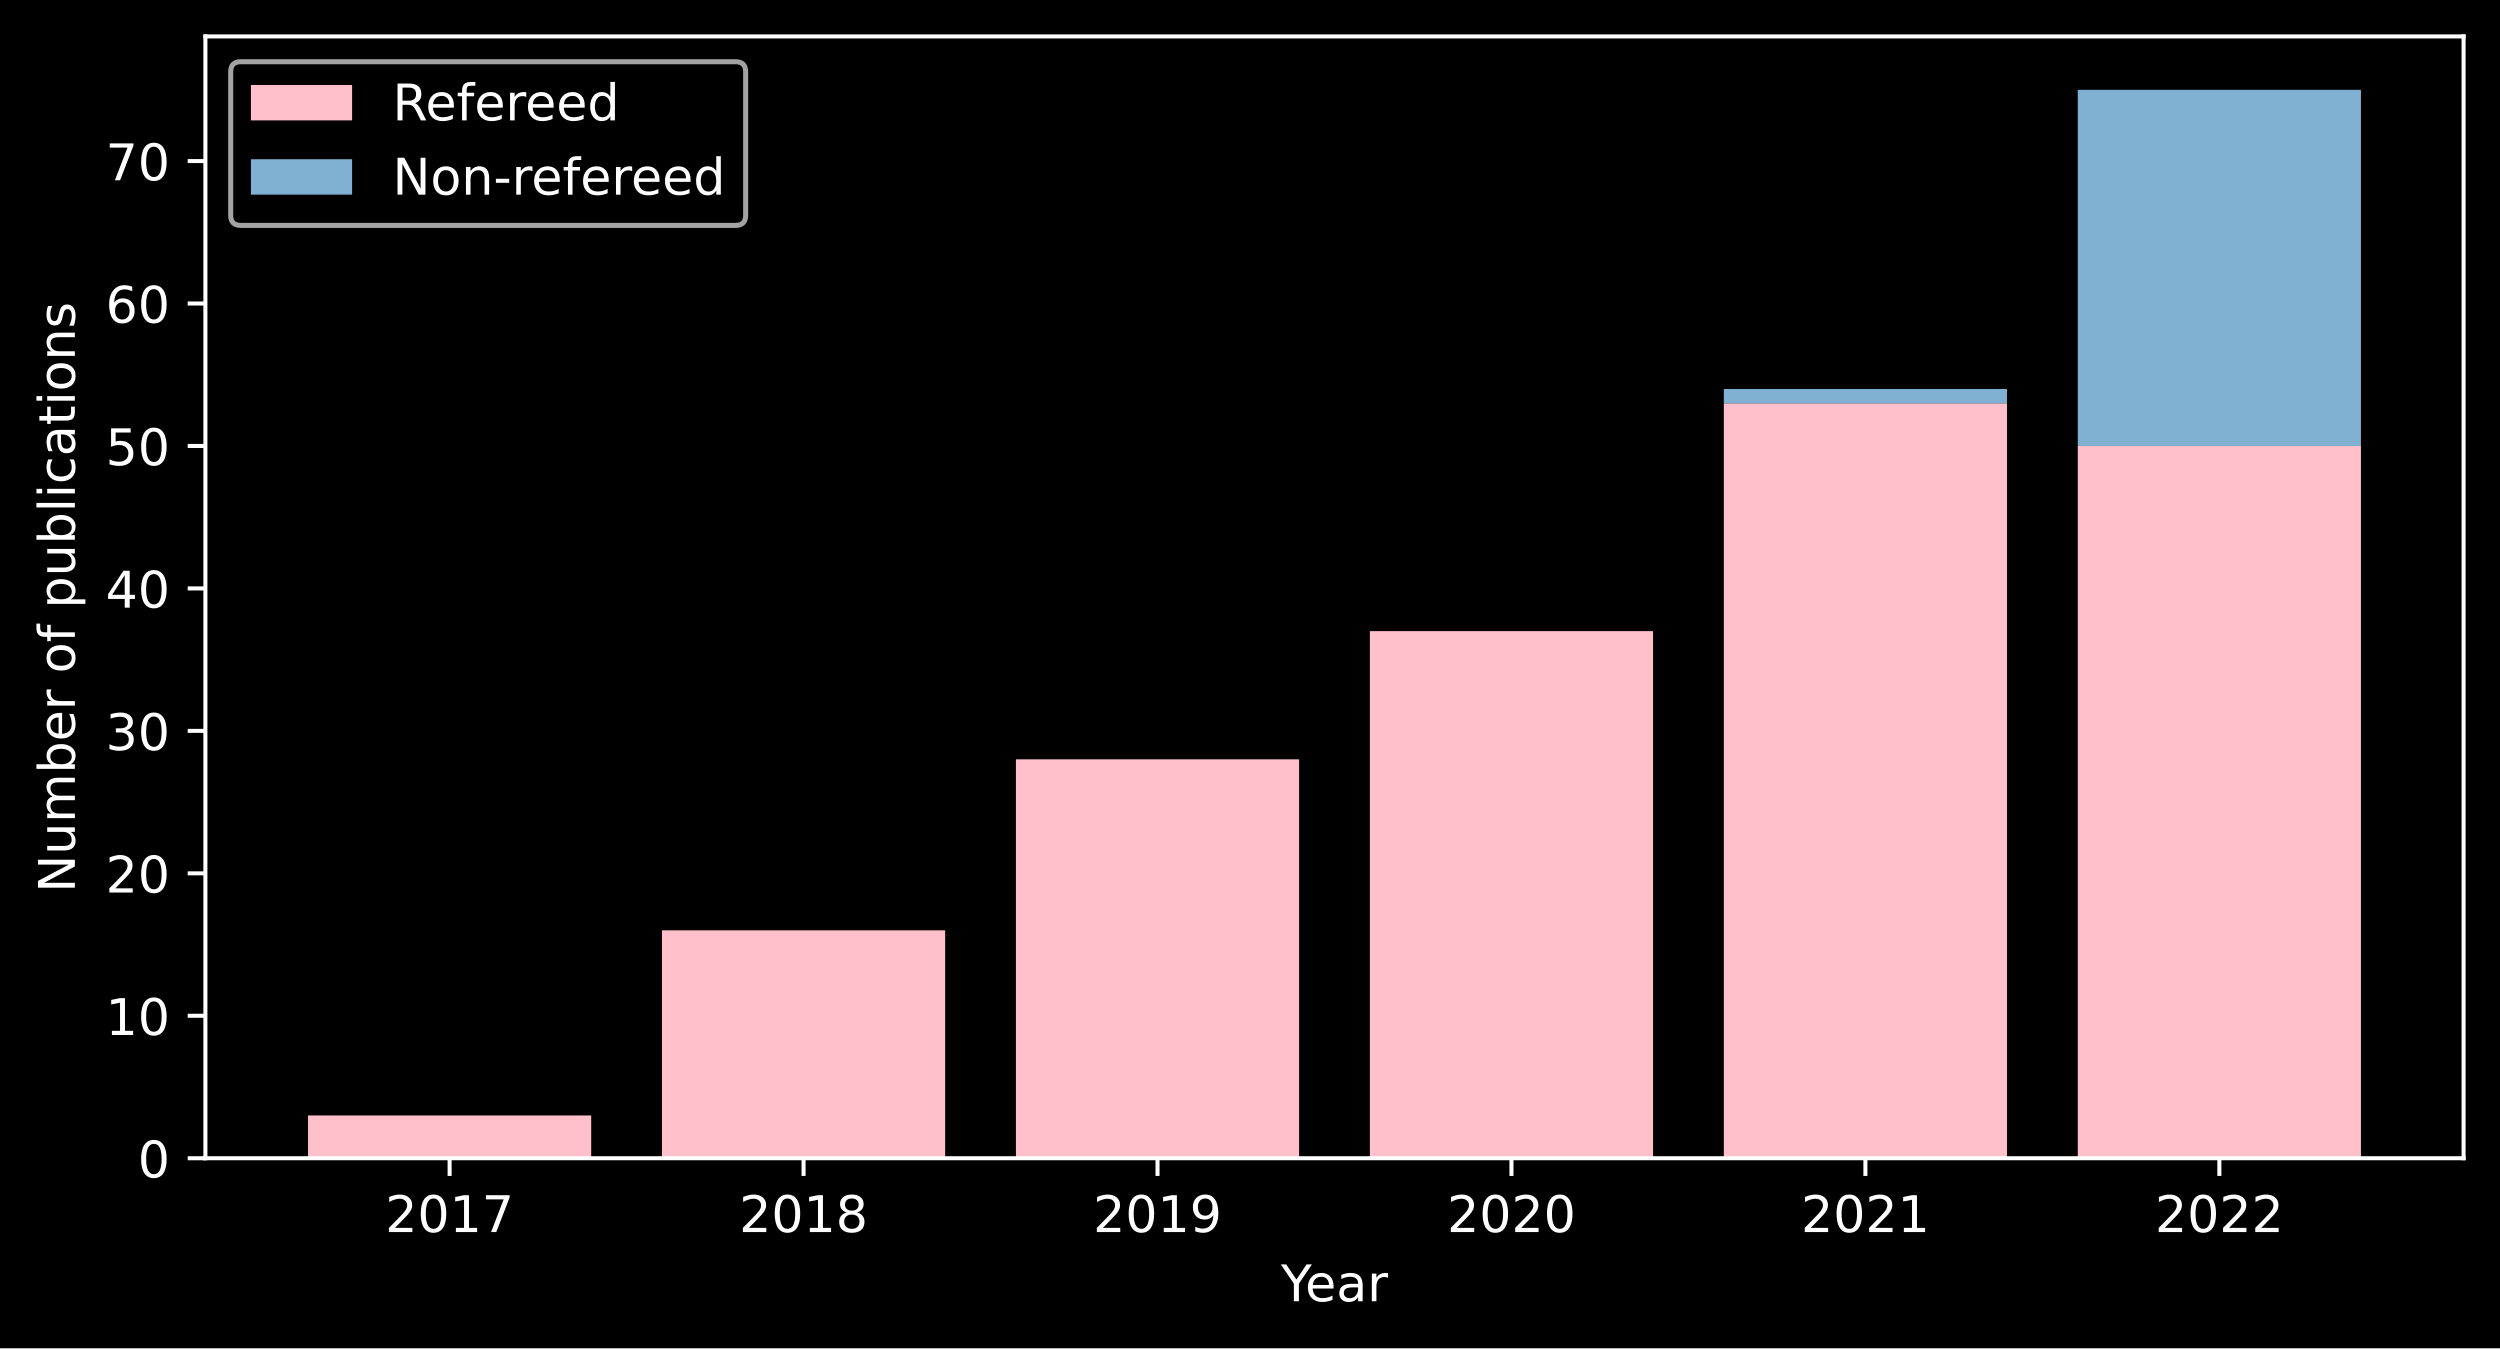
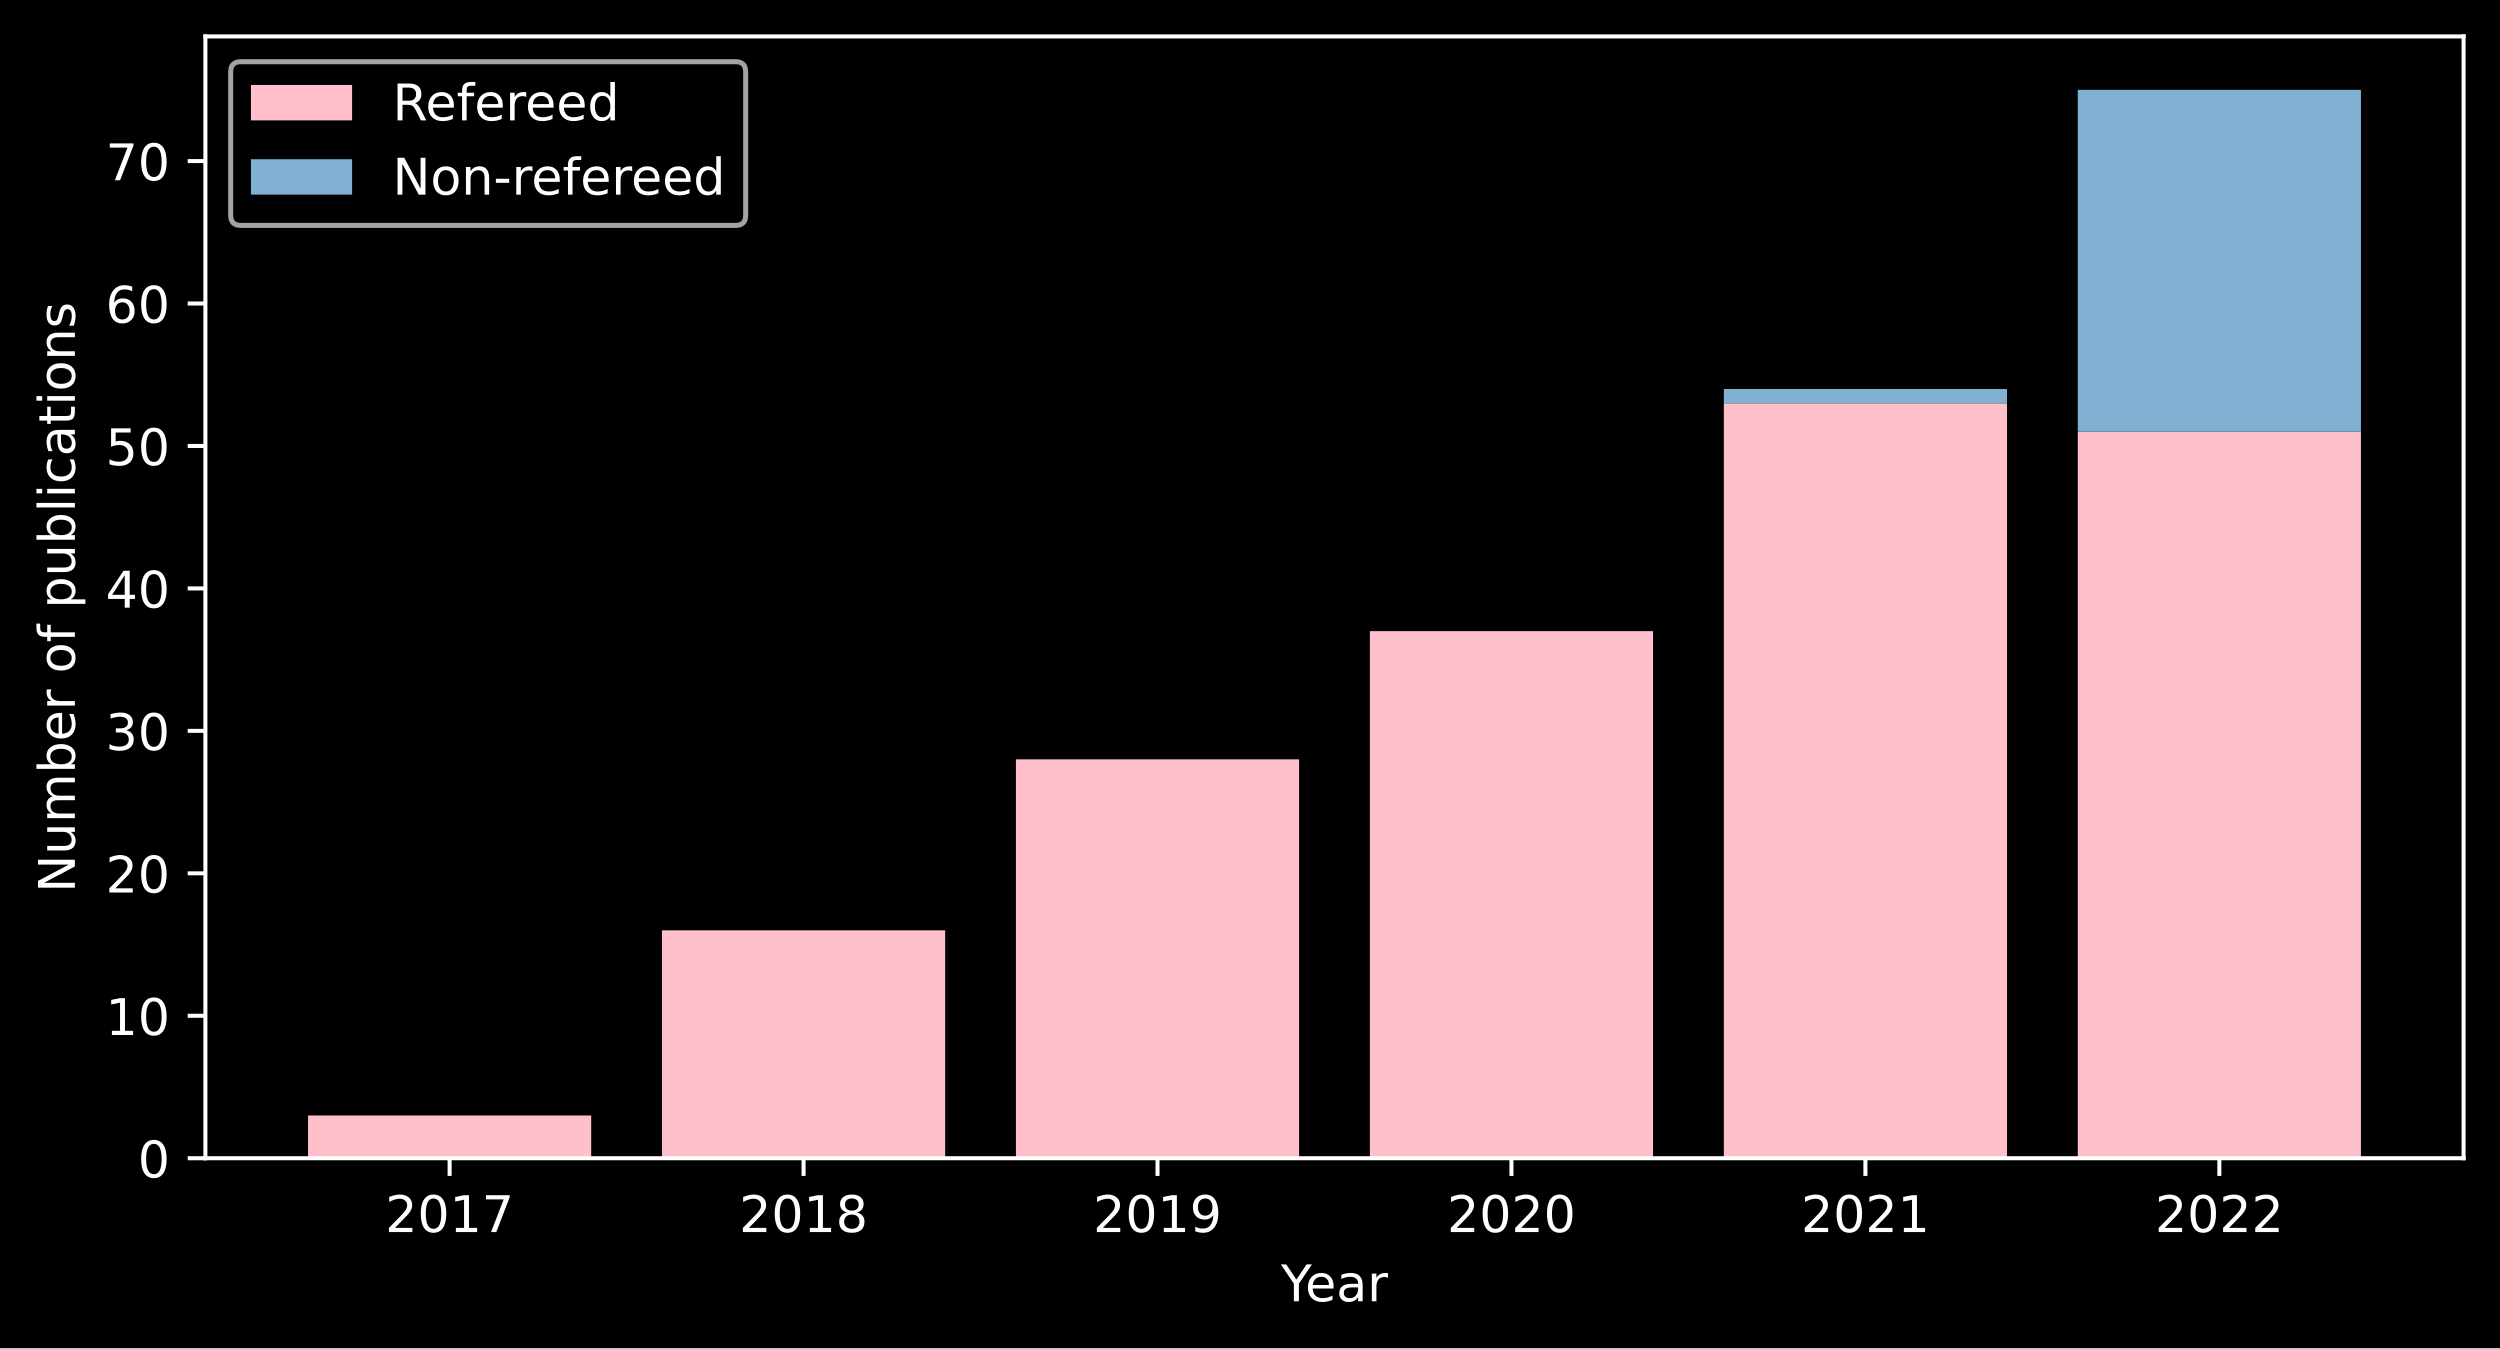
<svg xmlns="http://www.w3.org/2000/svg" xmlns:xlink="http://www.w3.org/1999/xlink" width="494.203pt" height="266.516pt" viewBox="0 0 494.203 266.516" version="1.1">
  <defs>
    <style type="text/css">*{stroke-linejoin: round; stroke-linecap: butt}</style>
  </defs>
  <g id="figure_1">
    <g id="patch_1">
      <path d="M 0 266.516  L 494.203 266.516  L 494.203 0  L 0 0  z " />
    </g>
    <g id="axes_1">
      <g id="patch_2">
        <path d="M 40.603 228.96  L 487.003 228.96  L 487.003 7.2  L 40.603 7.2  z " />
      </g>
      <g id="patch_3">
-         <path d="M 410.737 228.96  L 466.712 228.96  L 466.712 88.16  L 410.737 88.16  z " clip-path="url(#p6aecb331ea)" style="fill: #ffc0cb" />
+         <path d="M 410.737 228.96  L 466.712 228.96  L 466.712 85.344  L 410.737 85.344  z " clip-path="url(#pcb914107e5)" style="fill: #ffc0cb" />
      </g>
      <g id="patch_4">
-         <path d="M 340.769 228.96  L 396.744 228.96  L 396.744 79.712  L 340.769 79.712  z " clip-path="url(#p6aecb331ea)" style="fill: #ffc0cb" />
+         <path d="M 340.769 228.96  L 396.744 228.96  L 396.744 79.712  L 340.769 79.712  z " clip-path="url(#pcb914107e5)" style="fill: #ffc0cb" />
      </g>
      <g id="patch_5">
-         <path d="M 270.8 228.96  L 326.775 228.96  L 326.775 124.768  L 270.8 124.768  z " clip-path="url(#p6aecb331ea)" style="fill: #ffc0cb" />
+         <path d="M 270.8 228.96  L 326.775 228.96  L 326.775 124.768  L 270.8 124.768  z " clip-path="url(#pcb914107e5)" style="fill: #ffc0cb" />
      </g>
      <g id="patch_6">
-         <path d="M 200.831 228.96  L 256.806 228.96  L 256.806 150.112  L 200.831 150.112  z " clip-path="url(#p6aecb331ea)" style="fill: #ffc0cb" />
+         <path d="M 200.831 228.96  L 256.806 228.96  L 256.806 150.112  L 200.831 150.112  z " clip-path="url(#pcb914107e5)" style="fill: #ffc0cb" />
      </g>
      <g id="patch_7">
-         <path d="M 130.863 228.96  L 186.838 228.96  L 186.838 183.904  L 130.863 183.904  z " clip-path="url(#p6aecb331ea)" style="fill: #ffc0cb" />
+         <path d="M 130.863 228.96  L 186.838 228.96  L 186.838 183.904  L 130.863 183.904  z " clip-path="url(#pcb914107e5)" style="fill: #ffc0cb" />
      </g>
      <g id="patch_8">
-         <path d="M 60.894 228.96  L 116.869 228.96  L 116.869 220.512  L 60.894 220.512  z " clip-path="url(#p6aecb331ea)" style="fill: #ffc0cb" />
+         <path d="M 60.894 228.96  L 116.869 228.96  L 116.869 220.512  L 60.894 220.512  z " clip-path="url(#pcb914107e5)" style="fill: #ffc0cb" />
      </g>
      <g id="patch_9">
-         <path d="M 410.737 88.16  L 466.712 88.16  L 466.712 17.76  L 410.737 17.76  z " clip-path="url(#p6aecb331ea)" style="fill: #81b1d2" />
+         <path d="M 410.737 85.344  L 466.712 85.344  L 466.712 17.76  L 410.737 17.76  z " clip-path="url(#pcb914107e5)" style="fill: #81b1d2" />
      </g>
      <g id="patch_10">
-         <path d="M 340.769 79.712  L 396.744 79.712  L 396.744 76.896  L 340.769 76.896  z " clip-path="url(#p6aecb331ea)" style="fill: #81b1d2" />
+         <path d="M 340.769 79.712  L 396.744 79.712  L 396.744 76.896  L 340.769 76.896  z " clip-path="url(#pcb914107e5)" style="fill: #81b1d2" />
      </g>
      <g id="patch_11">
-         <path d="M 270.8 124.768  L 326.775 124.768  L 326.775 124.768  L 270.8 124.768  z " clip-path="url(#p6aecb331ea)" style="fill: #81b1d2" />
+         <path d="M 270.8 124.768  L 326.775 124.768  L 326.775 124.768  L 270.8 124.768  z " clip-path="url(#pcb914107e5)" style="fill: #81b1d2" />
      </g>
      <g id="patch_12">
-         <path d="M 200.831 150.112  L 256.806 150.112  L 256.806 150.112  L 200.831 150.112  z " clip-path="url(#p6aecb331ea)" style="fill: #81b1d2" />
+         <path d="M 200.831 150.112  L 256.806 150.112  L 256.806 150.112  L 200.831 150.112  z " clip-path="url(#pcb914107e5)" style="fill: #81b1d2" />
      </g>
      <g id="patch_13">
-         <path d="M 130.863 183.904  L 186.838 183.904  L 186.838 183.904  L 130.863 183.904  z " clip-path="url(#p6aecb331ea)" style="fill: #81b1d2" />
+         <path d="M 130.863 183.904  L 186.838 183.904  L 186.838 183.904  L 130.863 183.904  z " clip-path="url(#pcb914107e5)" style="fill: #81b1d2" />
      </g>
      <g id="patch_14">
-         <path d="M 60.894 220.512  L 116.869 220.512  L 116.869 220.512  L 60.894 220.512  z " clip-path="url(#p6aecb331ea)" style="fill: #81b1d2" />
+         <path d="M 60.894 220.512  L 116.869 220.512  L 116.869 220.512  L 60.894 220.512  z " clip-path="url(#pcb914107e5)" style="fill: #81b1d2" />
      </g>
      <g id="matplotlib.axis_1">
        <g id="xtick_1">
          <g id="line2d_1">
            <defs>
-               <path id="m71050b31bb" d="M 0 0  L 0 3.5  " style="stroke: #ffffff; stroke-width: 0.8" />
-             </defs>
-             <g>
-               <use xlink:href="#m71050b31bb" x="438.725" y="228.96" style="fill: #ffffff; stroke: #ffffff; stroke-width: 0.8" />
+               <path id="mb4761037b7" d="M 0 0  L 0 3.5  " style="stroke: #ffffff; stroke-width: 0.8" />
+             </defs>
+             <g>
+               <use xlink:href="#mb4761037b7" x="438.725" y="228.96" style="fill: #ffffff; stroke: #ffffff; stroke-width: 0.8" />
            </g>
          </g>
          <g id="text_1">
            <g style="fill: #ffffff" transform="translate(425.9998 243.5584) scale(0.1 -0.1)">
              <defs>
                <path id="DejaVuSans-32" d="M 1228 531  L 3431 531  L 3431 0  L 469 0  L 469 531  Q 828 903 1448 1529  Q 2069 2156 2228 2338  Q 2531 2678 2651 2914  Q 2772 3150 2772 3378  Q 2772 3750 2511 3984  Q 2250 4219 1831 4219  Q 1534 4219 1204 4116  Q 875 4013 500 3803  L 500 4441  Q 881 4594 1212 4672  Q 1544 4750 1819 4750  Q 2544 4750 2975 4387  Q 3406 4025 3406 3419  Q 3406 3131 3298 2873  Q 3191 2616 2906 2266  Q 2828 2175 2409 1742  Q 1991 1309 1228 531  z " transform="scale(0.015625)" />
                <path id="DejaVuSans-30" d="M 2034 4250  Q 1547 4250 1301 3770  Q 1056 3291 1056 2328  Q 1056 1369 1301 889  Q 1547 409 2034 409  Q 2525 409 2770 889  Q 3016 1369 3016 2328  Q 3016 3291 2770 3770  Q 2525 4250 2034 4250  z M 2034 4750  Q 2819 4750 3233 4129  Q 3647 3509 3647 2328  Q 3647 1150 3233 529  Q 2819 -91 2034 -91  Q 1250 -91 836 529  Q 422 1150 422 2328  Q 422 3509 836 4129  Q 1250 4750 2034 4750  z " transform="scale(0.015625)" />
              </defs>
              <use xlink:href="#DejaVuSans-32" />
              <use xlink:href="#DejaVuSans-30" x="63.623" />
              <use xlink:href="#DejaVuSans-32" x="127.246" />
              <use xlink:href="#DejaVuSans-32" x="190.869" />
            </g>
          </g>
        </g>
        <g id="xtick_2">
          <g id="line2d_2">
            <g>
-               <use xlink:href="#m71050b31bb" x="368.756" y="228.96" style="fill: #ffffff; stroke: #ffffff; stroke-width: 0.8" />
+               <use xlink:href="#mb4761037b7" x="368.756" y="228.96" style="fill: #ffffff; stroke: #ffffff; stroke-width: 0.8" />
            </g>
          </g>
          <g id="text_2">
            <g style="fill: #ffffff" transform="translate(356.0311 243.5584) scale(0.1 -0.1)">
              <defs>
                <path id="DejaVuSans-31" d="M 794 531  L 1825 531  L 1825 4091  L 703 3866  L 703 4441  L 1819 4666  L 2450 4666  L 2450 531  L 3481 531  L 3481 0  L 794 0  L 794 531  z " transform="scale(0.015625)" />
              </defs>
              <use xlink:href="#DejaVuSans-32" />
              <use xlink:href="#DejaVuSans-30" x="63.623" />
              <use xlink:href="#DejaVuSans-32" x="127.246" />
              <use xlink:href="#DejaVuSans-31" x="190.869" />
            </g>
          </g>
        </g>
        <g id="xtick_3">
          <g id="line2d_3">
            <g>
-               <use xlink:href="#m71050b31bb" x="298.787" y="228.96" style="fill: #ffffff; stroke: #ffffff; stroke-width: 0.8" />
+               <use xlink:href="#mb4761037b7" x="298.787" y="228.96" style="fill: #ffffff; stroke: #ffffff; stroke-width: 0.8" />
            </g>
          </g>
          <g id="text_3">
            <g style="fill: #ffffff" transform="translate(286.0625 243.5584) scale(0.1 -0.1)">
              <use xlink:href="#DejaVuSans-32" />
              <use xlink:href="#DejaVuSans-30" x="63.623" />
              <use xlink:href="#DejaVuSans-32" x="127.246" />
              <use xlink:href="#DejaVuSans-30" x="190.869" />
            </g>
          </g>
        </g>
        <g id="xtick_4">
          <g id="line2d_4">
            <g>
-               <use xlink:href="#m71050b31bb" x="228.819" y="228.96" style="fill: #ffffff; stroke: #ffffff; stroke-width: 0.8" />
+               <use xlink:href="#mb4761037b7" x="228.819" y="228.96" style="fill: #ffffff; stroke: #ffffff; stroke-width: 0.8" />
            </g>
          </g>
          <g id="text_4">
            <g style="fill: #ffffff" transform="translate(216.0938 243.5584) scale(0.1 -0.1)">
              <defs>
                <path id="DejaVuSans-39" d="M 703 97  L 703 672  Q 941 559 1184 500  Q 1428 441 1663 441  Q 2288 441 2617 861  Q 2947 1281 2994 2138  Q 2813 1869 2534 1725  Q 2256 1581 1919 1581  Q 1219 1581 811 2004  Q 403 2428 403 3163  Q 403 3881 828 4315  Q 1253 4750 1959 4750  Q 2769 4750 3195 4129  Q 3622 3509 3622 2328  Q 3622 1225 3098 567  Q 2575 -91 1691 -91  Q 1453 -91 1209 -44  Q 966 3 703 97  z M 1959 2075  Q 2384 2075 2632 2365  Q 2881 2656 2881 3163  Q 2881 3666 2632 3958  Q 2384 4250 1959 4250  Q 1534 4250 1286 3958  Q 1038 3666 1038 3163  Q 1038 2656 1286 2365  Q 1534 2075 1959 2075  z " transform="scale(0.015625)" />
              </defs>
              <use xlink:href="#DejaVuSans-32" />
              <use xlink:href="#DejaVuSans-30" x="63.623" />
              <use xlink:href="#DejaVuSans-31" x="127.246" />
              <use xlink:href="#DejaVuSans-39" x="190.869" />
            </g>
          </g>
        </g>
        <g id="xtick_5">
          <g id="line2d_5">
            <g>
-               <use xlink:href="#m71050b31bb" x="158.85" y="228.96" style="fill: #ffffff; stroke: #ffffff; stroke-width: 0.8" />
+               <use xlink:href="#mb4761037b7" x="158.85" y="228.96" style="fill: #ffffff; stroke: #ffffff; stroke-width: 0.8" />
            </g>
          </g>
          <g id="text_5">
            <g style="fill: #ffffff" transform="translate(146.1251 243.5584) scale(0.1 -0.1)">
              <defs>
                <path id="DejaVuSans-38" d="M 2034 2216  Q 1584 2216 1326 1975  Q 1069 1734 1069 1313  Q 1069 891 1326 650  Q 1584 409 2034 409  Q 2484 409 2743 651  Q 3003 894 3003 1313  Q 3003 1734 2745 1975  Q 2488 2216 2034 2216  z M 1403 2484  Q 997 2584 770 2862  Q 544 3141 544 3541  Q 544 4100 942 4425  Q 1341 4750 2034 4750  Q 2731 4750 3128 4425  Q 3525 4100 3525 3541  Q 3525 3141 3298 2862  Q 3072 2584 2669 2484  Q 3125 2378 3379 2068  Q 3634 1759 3634 1313  Q 3634 634 3220 271  Q 2806 -91 2034 -91  Q 1263 -91 848 271  Q 434 634 434 1313  Q 434 1759 690 2068  Q 947 2378 1403 2484  z M 1172 3481  Q 1172 3119 1398 2916  Q 1625 2713 2034 2713  Q 2441 2713 2670 2916  Q 2900 3119 2900 3481  Q 2900 3844 2670 4047  Q 2441 4250 2034 4250  Q 1625 4250 1398 4047  Q 1172 3844 1172 3481  z " transform="scale(0.015625)" />
              </defs>
              <use xlink:href="#DejaVuSans-32" />
              <use xlink:href="#DejaVuSans-30" x="63.623" />
              <use xlink:href="#DejaVuSans-31" x="127.246" />
              <use xlink:href="#DejaVuSans-38" x="190.869" />
            </g>
          </g>
        </g>
        <g id="xtick_6">
          <g id="line2d_6">
            <g>
-               <use xlink:href="#m71050b31bb" x="88.881" y="228.96" style="fill: #ffffff; stroke: #ffffff; stroke-width: 0.8" />
+               <use xlink:href="#mb4761037b7" x="88.881" y="228.96" style="fill: #ffffff; stroke: #ffffff; stroke-width: 0.8" />
            </g>
          </g>
          <g id="text_6">
            <g style="fill: #ffffff" transform="translate(76.1565 243.5584) scale(0.1 -0.1)">
              <defs>
                <path id="DejaVuSans-37" d="M 525 4666  L 3525 4666  L 3525 4397  L 1831 0  L 1172 0  L 2766 4134  L 525 4134  L 525 4666  z " transform="scale(0.015625)" />
              </defs>
              <use xlink:href="#DejaVuSans-32" />
              <use xlink:href="#DejaVuSans-30" x="63.623" />
              <use xlink:href="#DejaVuSans-31" x="127.246" />
              <use xlink:href="#DejaVuSans-37" x="190.869" />
            </g>
          </g>
        </g>
        <g id="text_7">
          <g style="fill: #ffffff" transform="translate(253.2156 257.2366) scale(0.1 -0.1)">
            <defs>
              <path id="DejaVuSans-59" d="M -13 4666  L 666 4666  L 1959 2747  L 3244 4666  L 3922 4666  L 2272 2222  L 2272 0  L 1638 0  L 1638 2222  L -13 4666  z " transform="scale(0.015625)" />
              <path id="DejaVuSans-65" d="M 3597 1894  L 3597 1613  L 953 1613  Q 991 1019 1311 708  Q 1631 397 2203 397  Q 2534 397 2845 478  Q 3156 559 3463 722  L 3463 178  Q 3153 47 2828 -22  Q 2503 -91 2169 -91  Q 1331 -91 842 396  Q 353 884 353 1716  Q 353 2575 817 3079  Q 1281 3584 2069 3584  Q 2775 3584 3186 3129  Q 3597 2675 3597 1894  z M 3022 2063  Q 3016 2534 2758 2815  Q 2500 3097 2075 3097  Q 1594 3097 1305 2825  Q 1016 2553 972 2059  L 3022 2063  z " transform="scale(0.015625)" />
              <path id="DejaVuSans-61" d="M 2194 1759  Q 1497 1759 1228 1600  Q 959 1441 959 1056  Q 959 750 1161 570  Q 1363 391 1709 391  Q 2188 391 2477 730  Q 2766 1069 2766 1631  L 2766 1759  L 2194 1759  z M 3341 1997  L 3341 0  L 2766 0  L 2766 531  Q 2569 213 2275 61  Q 1981 -91 1556 -91  Q 1019 -91 701 211  Q 384 513 384 1019  Q 384 1609 779 1909  Q 1175 2209 1959 2209  L 2766 2209  L 2766 2266  Q 2766 2663 2505 2880  Q 2244 3097 1772 3097  Q 1472 3097 1187 3025  Q 903 2953 641 2809  L 641 3341  Q 956 3463 1253 3523  Q 1550 3584 1831 3584  Q 2591 3584 2966 3190  Q 3341 2797 3341 1997  z " transform="scale(0.015625)" />
              <path id="DejaVuSans-72" d="M 2631 2963  Q 2534 3019 2420 3045  Q 2306 3072 2169 3072  Q 1681 3072 1420 2755  Q 1159 2438 1159 1844  L 1159 0  L 581 0  L 581 3500  L 1159 3500  L 1159 2956  Q 1341 3275 1631 3429  Q 1922 3584 2338 3584  Q 2397 3584 2469 3576  Q 2541 3569 2628 3553  L 2631 2963  z " transform="scale(0.015625)" />
            </defs>
            <use xlink:href="#DejaVuSans-59" />
            <use xlink:href="#DejaVuSans-65" x="47.834" />
            <use xlink:href="#DejaVuSans-61" x="109.357" />
            <use xlink:href="#DejaVuSans-72" x="170.637" />
          </g>
        </g>
      </g>
      <g id="matplotlib.axis_2">
        <g id="ytick_1">
          <g id="line2d_7">
            <defs>
-               <path id="ma64847a369" d="M 0 0  L -3.5 0  " style="stroke: #ffffff; stroke-width: 0.8" />
-             </defs>
-             <g>
-               <use xlink:href="#ma64847a369" x="40.603" y="228.96" style="fill: #ffffff; stroke: #ffffff; stroke-width: 0.8" />
+               <path id="mb3b44dc8cd" d="M 0 0  L -3.5 0  " style="stroke: #ffffff; stroke-width: 0.8" />
+             </defs>
+             <g>
+               <use xlink:href="#mb3b44dc8cd" x="40.603" y="228.96" style="fill: #ffffff; stroke: #ffffff; stroke-width: 0.8" />
            </g>
          </g>
          <g id="text_8">
            <g style="fill: #ffffff" transform="translate(27.24063 232.7592) scale(0.1 -0.1)">
              <use xlink:href="#DejaVuSans-30" />
            </g>
          </g>
        </g>
        <g id="ytick_2">
          <g id="line2d_8">
            <g>
-               <use xlink:href="#ma64847a369" x="40.603" y="200.8" style="fill: #ffffff; stroke: #ffffff; stroke-width: 0.8" />
+               <use xlink:href="#mb3b44dc8cd" x="40.603" y="200.8" style="fill: #ffffff; stroke: #ffffff; stroke-width: 0.8" />
            </g>
          </g>
          <g id="text_9">
            <g style="fill: #ffffff" transform="translate(20.87813 204.5992) scale(0.1 -0.1)">
              <use xlink:href="#DejaVuSans-31" />
              <use xlink:href="#DejaVuSans-30" x="63.623" />
            </g>
          </g>
        </g>
        <g id="ytick_3">
          <g id="line2d_9">
            <g>
-               <use xlink:href="#ma64847a369" x="40.603" y="172.64" style="fill: #ffffff; stroke: #ffffff; stroke-width: 0.8" />
+               <use xlink:href="#mb3b44dc8cd" x="40.603" y="172.64" style="fill: #ffffff; stroke: #ffffff; stroke-width: 0.8" />
            </g>
          </g>
          <g id="text_10">
            <g style="fill: #ffffff" transform="translate(20.87813 176.4392) scale(0.1 -0.1)">
              <use xlink:href="#DejaVuSans-32" />
              <use xlink:href="#DejaVuSans-30" x="63.623" />
            </g>
          </g>
        </g>
        <g id="ytick_4">
          <g id="line2d_10">
            <g>
-               <use xlink:href="#ma64847a369" x="40.603" y="144.48" style="fill: #ffffff; stroke: #ffffff; stroke-width: 0.8" />
+               <use xlink:href="#mb3b44dc8cd" x="40.603" y="144.48" style="fill: #ffffff; stroke: #ffffff; stroke-width: 0.8" />
            </g>
          </g>
          <g id="text_11">
            <g style="fill: #ffffff" transform="translate(20.87813 148.2792) scale(0.1 -0.1)">
              <defs>
                <path id="DejaVuSans-33" d="M 2597 2516  Q 3050 2419 3304 2112  Q 3559 1806 3559 1356  Q 3559 666 3084 287  Q 2609 -91 1734 -91  Q 1441 -91 1130 -33  Q 819 25 488 141  L 488 750  Q 750 597 1062 519  Q 1375 441 1716 441  Q 2309 441 2620 675  Q 2931 909 2931 1356  Q 2931 1769 2642 2001  Q 2353 2234 1838 2234  L 1294 2234  L 1294 2753  L 1863 2753  Q 2328 2753 2575 2939  Q 2822 3125 2822 3475  Q 2822 3834 2567 4026  Q 2313 4219 1838 4219  Q 1578 4219 1281 4162  Q 984 4106 628 3988  L 628 4550  Q 988 4650 1302 4700  Q 1616 4750 1894 4750  Q 2613 4750 3031 4423  Q 3450 4097 3450 3541  Q 3450 3153 3228 2886  Q 3006 2619 2597 2516  z " transform="scale(0.015625)" />
              </defs>
              <use xlink:href="#DejaVuSans-33" />
              <use xlink:href="#DejaVuSans-30" x="63.623" />
            </g>
          </g>
        </g>
        <g id="ytick_5">
          <g id="line2d_11">
            <g>
-               <use xlink:href="#ma64847a369" x="40.603" y="116.32" style="fill: #ffffff; stroke: #ffffff; stroke-width: 0.8" />
+               <use xlink:href="#mb3b44dc8cd" x="40.603" y="116.32" style="fill: #ffffff; stroke: #ffffff; stroke-width: 0.8" />
            </g>
          </g>
          <g id="text_12">
            <g style="fill: #ffffff" transform="translate(20.87813 120.1192) scale(0.1 -0.1)">
              <defs>
                <path id="DejaVuSans-34" d="M 2419 4116  L 825 1625  L 2419 1625  L 2419 4116  z M 2253 4666  L 3047 4666  L 3047 1625  L 3713 1625  L 3713 1100  L 3047 1100  L 3047 0  L 2419 0  L 2419 1100  L 313 1100  L 313 1709  L 2253 4666  z " transform="scale(0.015625)" />
              </defs>
              <use xlink:href="#DejaVuSans-34" />
              <use xlink:href="#DejaVuSans-30" x="63.623" />
            </g>
          </g>
        </g>
        <g id="ytick_6">
          <g id="line2d_12">
            <g>
-               <use xlink:href="#ma64847a369" x="40.603" y="88.16" style="fill: #ffffff; stroke: #ffffff; stroke-width: 0.8" />
+               <use xlink:href="#mb3b44dc8cd" x="40.603" y="88.16" style="fill: #ffffff; stroke: #ffffff; stroke-width: 0.8" />
            </g>
          </g>
          <g id="text_13">
            <g style="fill: #ffffff" transform="translate(20.87813 91.95922) scale(0.1 -0.1)">
              <defs>
                <path id="DejaVuSans-35" d="M 691 4666  L 3169 4666  L 3169 4134  L 1269 4134  L 1269 2991  Q 1406 3038 1543 3061  Q 1681 3084 1819 3084  Q 2600 3084 3056 2656  Q 3513 2228 3513 1497  Q 3513 744 3044 326  Q 2575 -91 1722 -91  Q 1428 -91 1123 -41  Q 819 9 494 109  L 494 744  Q 775 591 1075 516  Q 1375 441 1709 441  Q 2250 441 2565 725  Q 2881 1009 2881 1497  Q 2881 1984 2565 2268  Q 2250 2553 1709 2553  Q 1456 2553 1204 2497  Q 953 2441 691 2322  L 691 4666  z " transform="scale(0.015625)" />
              </defs>
              <use xlink:href="#DejaVuSans-35" />
              <use xlink:href="#DejaVuSans-30" x="63.623" />
            </g>
          </g>
        </g>
        <g id="ytick_7">
          <g id="line2d_13">
            <g>
-               <use xlink:href="#ma64847a369" x="40.603" y="60" style="fill: #ffffff; stroke: #ffffff; stroke-width: 0.8" />
+               <use xlink:href="#mb3b44dc8cd" x="40.603" y="60" style="fill: #ffffff; stroke: #ffffff; stroke-width: 0.8" />
            </g>
          </g>
          <g id="text_14">
            <g style="fill: #ffffff" transform="translate(20.87813 63.79922) scale(0.1 -0.1)">
              <defs>
                <path id="DejaVuSans-36" d="M 2113 2584  Q 1688 2584 1439 2293  Q 1191 2003 1191 1497  Q 1191 994 1439 701  Q 1688 409 2113 409  Q 2538 409 2786 701  Q 3034 994 3034 1497  Q 3034 2003 2786 2293  Q 2538 2584 2113 2584  z M 3366 4563  L 3366 3988  Q 3128 4100 2886 4159  Q 2644 4219 2406 4219  Q 1781 4219 1451 3797  Q 1122 3375 1075 2522  Q 1259 2794 1537 2939  Q 1816 3084 2150 3084  Q 2853 3084 3261 2657  Q 3669 2231 3669 1497  Q 3669 778 3244 343  Q 2819 -91 2113 -91  Q 1303 -91 875 529  Q 447 1150 447 2328  Q 447 3434 972 4092  Q 1497 4750 2381 4750  Q 2619 4750 2861 4703  Q 3103 4656 3366 4563  z " transform="scale(0.015625)" />
              </defs>
              <use xlink:href="#DejaVuSans-36" />
              <use xlink:href="#DejaVuSans-30" x="63.623" />
            </g>
          </g>
        </g>
        <g id="ytick_8">
          <g id="line2d_14">
            <g>
-               <use xlink:href="#ma64847a369" x="40.603" y="31.84" style="fill: #ffffff; stroke: #ffffff; stroke-width: 0.8" />
+               <use xlink:href="#mb3b44dc8cd" x="40.603" y="31.84" style="fill: #ffffff; stroke: #ffffff; stroke-width: 0.8" />
            </g>
          </g>
          <g id="text_15">
            <g style="fill: #ffffff" transform="translate(20.87813 35.63922) scale(0.1 -0.1)">
              <use xlink:href="#DejaVuSans-37" />
              <use xlink:href="#DejaVuSans-30" x="63.623" />
            </g>
          </g>
        </g>
        <g id="text_16">
          <g style="fill: #ffffff" transform="translate(14.79844 176.4542) rotate(-90) scale(0.1 -0.1)">
            <defs>
              <path id="DejaVuSans-4e" d="M 628 4666  L 1478 4666  L 3547 763  L 3547 4666  L 4159 4666  L 4159 0  L 3309 0  L 1241 3903  L 1241 0  L 628 0  L 628 4666  z " transform="scale(0.015625)" />
              <path id="DejaVuSans-75" d="M 544 1381  L 544 3500  L 1119 3500  L 1119 1403  Q 1119 906 1312 657  Q 1506 409 1894 409  Q 2359 409 2629 706  Q 2900 1003 2900 1516  L 2900 3500  L 3475 3500  L 3475 0  L 2900 0  L 2900 538  Q 2691 219 2414 64  Q 2138 -91 1772 -91  Q 1169 -91 856 284  Q 544 659 544 1381  z M 1991 3584  L 1991 3584  z " transform="scale(0.015625)" />
              <path id="DejaVuSans-6d" d="M 3328 2828  Q 3544 3216 3844 3400  Q 4144 3584 4550 3584  Q 5097 3584 5394 3201  Q 5691 2819 5691 2113  L 5691 0  L 5113 0  L 5113 2094  Q 5113 2597 4934 2840  Q 4756 3084 4391 3084  Q 3944 3084 3684 2787  Q 3425 2491 3425 1978  L 3425 0  L 2847 0  L 2847 2094  Q 2847 2600 2669 2842  Q 2491 3084 2119 3084  Q 1678 3084 1418 2786  Q 1159 2488 1159 1978  L 1159 0  L 581 0  L 581 3500  L 1159 3500  L 1159 2956  Q 1356 3278 1631 3431  Q 1906 3584 2284 3584  Q 2666 3584 2933 3390  Q 3200 3197 3328 2828  z " transform="scale(0.015625)" />
              <path id="DejaVuSans-62" d="M 3116 1747  Q 3116 2381 2855 2742  Q 2594 3103 2138 3103  Q 1681 3103 1420 2742  Q 1159 2381 1159 1747  Q 1159 1113 1420 752  Q 1681 391 2138 391  Q 2594 391 2855 752  Q 3116 1113 3116 1747  z M 1159 2969  Q 1341 3281 1617 3432  Q 1894 3584 2278 3584  Q 2916 3584 3314 3078  Q 3713 2572 3713 1747  Q 3713 922 3314 415  Q 2916 -91 2278 -91  Q 1894 -91 1617 61  Q 1341 213 1159 525  L 1159 0  L 581 0  L 581 4863  L 1159 4863  L 1159 2969  z " transform="scale(0.015625)" />
              <path id="DejaVuSans-20" transform="scale(0.015625)" />
              <path id="DejaVuSans-6f" d="M 1959 3097  Q 1497 3097 1228 2736  Q 959 2375 959 1747  Q 959 1119 1226 758  Q 1494 397 1959 397  Q 2419 397 2687 759  Q 2956 1122 2956 1747  Q 2956 2369 2687 2733  Q 2419 3097 1959 3097  z M 1959 3584  Q 2709 3584 3137 3096  Q 3566 2609 3566 1747  Q 3566 888 3137 398  Q 2709 -91 1959 -91  Q 1206 -91 779 398  Q 353 888 353 1747  Q 353 2609 779 3096  Q 1206 3584 1959 3584  z " transform="scale(0.015625)" />
              <path id="DejaVuSans-66" d="M 2375 4863  L 2375 4384  L 1825 4384  Q 1516 4384 1395 4259  Q 1275 4134 1275 3809  L 1275 3500  L 2222 3500  L 2222 3053  L 1275 3053  L 1275 0  L 697 0  L 697 3053  L 147 3053  L 147 3500  L 697 3500  L 697 3744  Q 697 4328 969 4595  Q 1241 4863 1831 4863  L 2375 4863  z " transform="scale(0.015625)" />
              <path id="DejaVuSans-70" d="M 1159 525  L 1159 -1331  L 581 -1331  L 581 3500  L 1159 3500  L 1159 2969  Q 1341 3281 1617 3432  Q 1894 3584 2278 3584  Q 2916 3584 3314 3078  Q 3713 2572 3713 1747  Q 3713 922 3314 415  Q 2916 -91 2278 -91  Q 1894 -91 1617 61  Q 1341 213 1159 525  z M 3116 1747  Q 3116 2381 2855 2742  Q 2594 3103 2138 3103  Q 1681 3103 1420 2742  Q 1159 2381 1159 1747  Q 1159 1113 1420 752  Q 1681 391 2138 391  Q 2594 391 2855 752  Q 3116 1113 3116 1747  z " transform="scale(0.015625)" />
              <path id="DejaVuSans-6c" d="M 603 4863  L 1178 4863  L 1178 0  L 603 0  L 603 4863  z " transform="scale(0.015625)" />
              <path id="DejaVuSans-69" d="M 603 3500  L 1178 3500  L 1178 0  L 603 0  L 603 3500  z M 603 4863  L 1178 4863  L 1178 4134  L 603 4134  L 603 4863  z " transform="scale(0.015625)" />
              <path id="DejaVuSans-63" d="M 3122 3366  L 3122 2828  Q 2878 2963 2633 3030  Q 2388 3097 2138 3097  Q 1578 3097 1268 2742  Q 959 2388 959 1747  Q 959 1106 1268 751  Q 1578 397 2138 397  Q 2388 397 2633 464  Q 2878 531 3122 666  L 3122 134  Q 2881 22 2623 -34  Q 2366 -91 2075 -91  Q 1284 -91 818 406  Q 353 903 353 1747  Q 353 2603 823 3093  Q 1294 3584 2113 3584  Q 2378 3584 2631 3529  Q 2884 3475 3122 3366  z " transform="scale(0.015625)" />
              <path id="DejaVuSans-74" d="M 1172 4494  L 1172 3500  L 2356 3500  L 2356 3053  L 1172 3053  L 1172 1153  Q 1172 725 1289 603  Q 1406 481 1766 481  L 2356 481  L 2356 0  L 1766 0  Q 1100 0 847 248  Q 594 497 594 1153  L 594 3053  L 172 3053  L 172 3500  L 594 3500  L 594 4494  L 1172 4494  z " transform="scale(0.015625)" />
              <path id="DejaVuSans-6e" d="M 3513 2113  L 3513 0  L 2938 0  L 2938 2094  Q 2938 2591 2744 2837  Q 2550 3084 2163 3084  Q 1697 3084 1428 2787  Q 1159 2491 1159 1978  L 1159 0  L 581 0  L 581 3500  L 1159 3500  L 1159 2956  Q 1366 3272 1645 3428  Q 1925 3584 2291 3584  Q 2894 3584 3203 3211  Q 3513 2838 3513 2113  z " transform="scale(0.015625)" />
              <path id="DejaVuSans-73" d="M 2834 3397  L 2834 2853  Q 2591 2978 2328 3040  Q 2066 3103 1784 3103  Q 1356 3103 1142 2972  Q 928 2841 928 2578  Q 928 2378 1081 2264  Q 1234 2150 1697 2047  L 1894 2003  Q 2506 1872 2764 1633  Q 3022 1394 3022 966  Q 3022 478 2636 193  Q 2250 -91 1575 -91  Q 1294 -91 989 -36  Q 684 19 347 128  L 347 722  Q 666 556 975 473  Q 1284 391 1588 391  Q 1994 391 2212 530  Q 2431 669 2431 922  Q 2431 1156 2273 1281  Q 2116 1406 1581 1522  L 1381 1569  Q 847 1681 609 1914  Q 372 2147 372 2553  Q 372 3047 722 3315  Q 1072 3584 1716 3584  Q 2034 3584 2315 3537  Q 2597 3491 2834 3397  z " transform="scale(0.015625)" />
            </defs>
            <use xlink:href="#DejaVuSans-4e" />
            <use xlink:href="#DejaVuSans-75" x="74.805" />
            <use xlink:href="#DejaVuSans-6d" x="138.184" />
            <use xlink:href="#DejaVuSans-62" x="235.596" />
            <use xlink:href="#DejaVuSans-65" x="299.072" />
            <use xlink:href="#DejaVuSans-72" x="360.596" />
            <use xlink:href="#DejaVuSans-20" x="401.709" />
            <use xlink:href="#DejaVuSans-6f" x="433.496" />
            <use xlink:href="#DejaVuSans-66" x="494.678" />
            <use xlink:href="#DejaVuSans-20" x="529.883" />
            <use xlink:href="#DejaVuSans-70" x="561.67" />
            <use xlink:href="#DejaVuSans-75" x="625.146" />
            <use xlink:href="#DejaVuSans-62" x="688.525" />
            <use xlink:href="#DejaVuSans-6c" x="752.002" />
            <use xlink:href="#DejaVuSans-69" x="779.785" />
            <use xlink:href="#DejaVuSans-63" x="807.568" />
            <use xlink:href="#DejaVuSans-61" x="862.549" />
            <use xlink:href="#DejaVuSans-74" x="923.828" />
            <use xlink:href="#DejaVuSans-69" x="963.037" />
            <use xlink:href="#DejaVuSans-6f" x="990.82" />
            <use xlink:href="#DejaVuSans-6e" x="1052.002" />
            <use xlink:href="#DejaVuSans-73" x="1115.381" />
          </g>
        </g>
      </g>
      <g id="patch_15">
        <path d="M 40.603 228.96  L 40.603 7.2  " style="fill: none; stroke: #ffffff; stroke-width: 0.8; stroke-linejoin: miter; stroke-linecap: square" />
      </g>
      <g id="patch_16">
        <path d="M 487.003 228.96  L 487.003 7.2  " style="fill: none; stroke: #ffffff; stroke-width: 0.8; stroke-linejoin: miter; stroke-linecap: square" />
      </g>
      <g id="patch_17">
        <path d="M 40.603 228.96  L 487.003 228.96  " style="fill: none; stroke: #ffffff; stroke-width: 0.8; stroke-linejoin: miter; stroke-linecap: square" />
      </g>
      <g id="patch_18">
        <path d="M 40.603 7.2  L 487.003 7.2  " style="fill: none; stroke: #ffffff; stroke-width: 0.8; stroke-linejoin: miter; stroke-linecap: square" />
      </g>
      <g id="legend_1">
        <g id="patch_19">
          <path d="M 47.603 44.556  L 145.402 44.556  Q 147.402 44.556 147.402 42.556  L 147.402 14.2  Q 147.402 12.2 145.402 12.2  L 47.603 12.2  Q 45.603 12.2 45.603 14.2  L 45.603 42.556  Q 45.603 44.556 47.603 44.556  z " style="opacity: 0.8; stroke: #cccccc; stroke-linejoin: miter" />
        </g>
        <g id="patch_20">
          <path d="M 49.603 23.798  L 69.603 23.798  L 69.603 16.798  L 49.603 16.798  z " style="fill: #ffc0cb" />
        </g>
        <g id="text_17">
          <g style="fill: #ffffff" transform="translate(77.60313 23.79844) scale(0.1 -0.1)">
            <defs>
              <path id="DejaVuSans-52" d="M 2841 2188  Q 3044 2119 3236 1894  Q 3428 1669 3622 1275  L 4263 0  L 3584 0  L 2988 1197  Q 2756 1666 2539 1819  Q 2322 1972 1947 1972  L 1259 1972  L 1259 0  L 628 0  L 628 4666  L 2053 4666  Q 2853 4666 3247 4331  Q 3641 3997 3641 3322  Q 3641 2881 3436 2590  Q 3231 2300 2841 2188  z M 1259 4147  L 1259 2491  L 2053 2491  Q 2509 2491 2742 2702  Q 2975 2913 2975 3322  Q 2975 3731 2742 3939  Q 2509 4147 2053 4147  L 1259 4147  z " transform="scale(0.015625)" />
              <path id="DejaVuSans-64" d="M 2906 2969  L 2906 4863  L 3481 4863  L 3481 0  L 2906 0  L 2906 525  Q 2725 213 2448 61  Q 2172 -91 1784 -91  Q 1150 -91 751 415  Q 353 922 353 1747  Q 353 2572 751 3078  Q 1150 3584 1784 3584  Q 2172 3584 2448 3432  Q 2725 3281 2906 2969  z M 947 1747  Q 947 1113 1208 752  Q 1469 391 1925 391  Q 2381 391 2643 752  Q 2906 1113 2906 1747  Q 2906 2381 2643 2742  Q 2381 3103 1925 3103  Q 1469 3103 1208 2742  Q 947 2381 947 1747  z " transform="scale(0.015625)" />
            </defs>
            <use xlink:href="#DejaVuSans-52" />
            <use xlink:href="#DejaVuSans-65" x="64.982" />
            <use xlink:href="#DejaVuSans-66" x="126.506" />
            <use xlink:href="#DejaVuSans-65" x="161.711" />
            <use xlink:href="#DejaVuSans-72" x="223.234" />
            <use xlink:href="#DejaVuSans-65" x="262.098" />
            <use xlink:href="#DejaVuSans-65" x="323.621" />
            <use xlink:href="#DejaVuSans-64" x="385.145" />
          </g>
        </g>
        <g id="patch_21">
          <path d="M 49.603 38.477  L 69.603 38.477  L 69.603 31.477  L 49.603 31.477  z " style="fill: #81b1d2" />
        </g>
        <g id="text_18">
          <g style="fill: #ffffff" transform="translate(77.60313 38.47656) scale(0.1 -0.1)">
            <defs>
              <path id="DejaVuSans-2d" d="M 313 2009  L 1997 2009  L 1997 1497  L 313 1497  L 313 2009  z " transform="scale(0.015625)" />
            </defs>
            <use xlink:href="#DejaVuSans-4e" />
            <use xlink:href="#DejaVuSans-6f" x="74.805" />
            <use xlink:href="#DejaVuSans-6e" x="135.986" />
            <use xlink:href="#DejaVuSans-2d" x="199.365" />
            <use xlink:href="#DejaVuSans-72" x="235.449" />
            <use xlink:href="#DejaVuSans-65" x="274.312" />
            <use xlink:href="#DejaVuSans-66" x="335.836" />
            <use xlink:href="#DejaVuSans-65" x="371.041" />
            <use xlink:href="#DejaVuSans-72" x="432.564" />
            <use xlink:href="#DejaVuSans-65" x="471.428" />
            <use xlink:href="#DejaVuSans-65" x="532.951" />
            <use xlink:href="#DejaVuSans-64" x="594.475" />
          </g>
        </g>
      </g>
    </g>
  </g>
  <defs>
-     <clipPath id="p6aecb331ea">
+     <clipPath id="pcb914107e5">
      <rect x="40.603" y="7.2" width="446.4" height="221.76" />
    </clipPath>
  </defs>
</svg>
